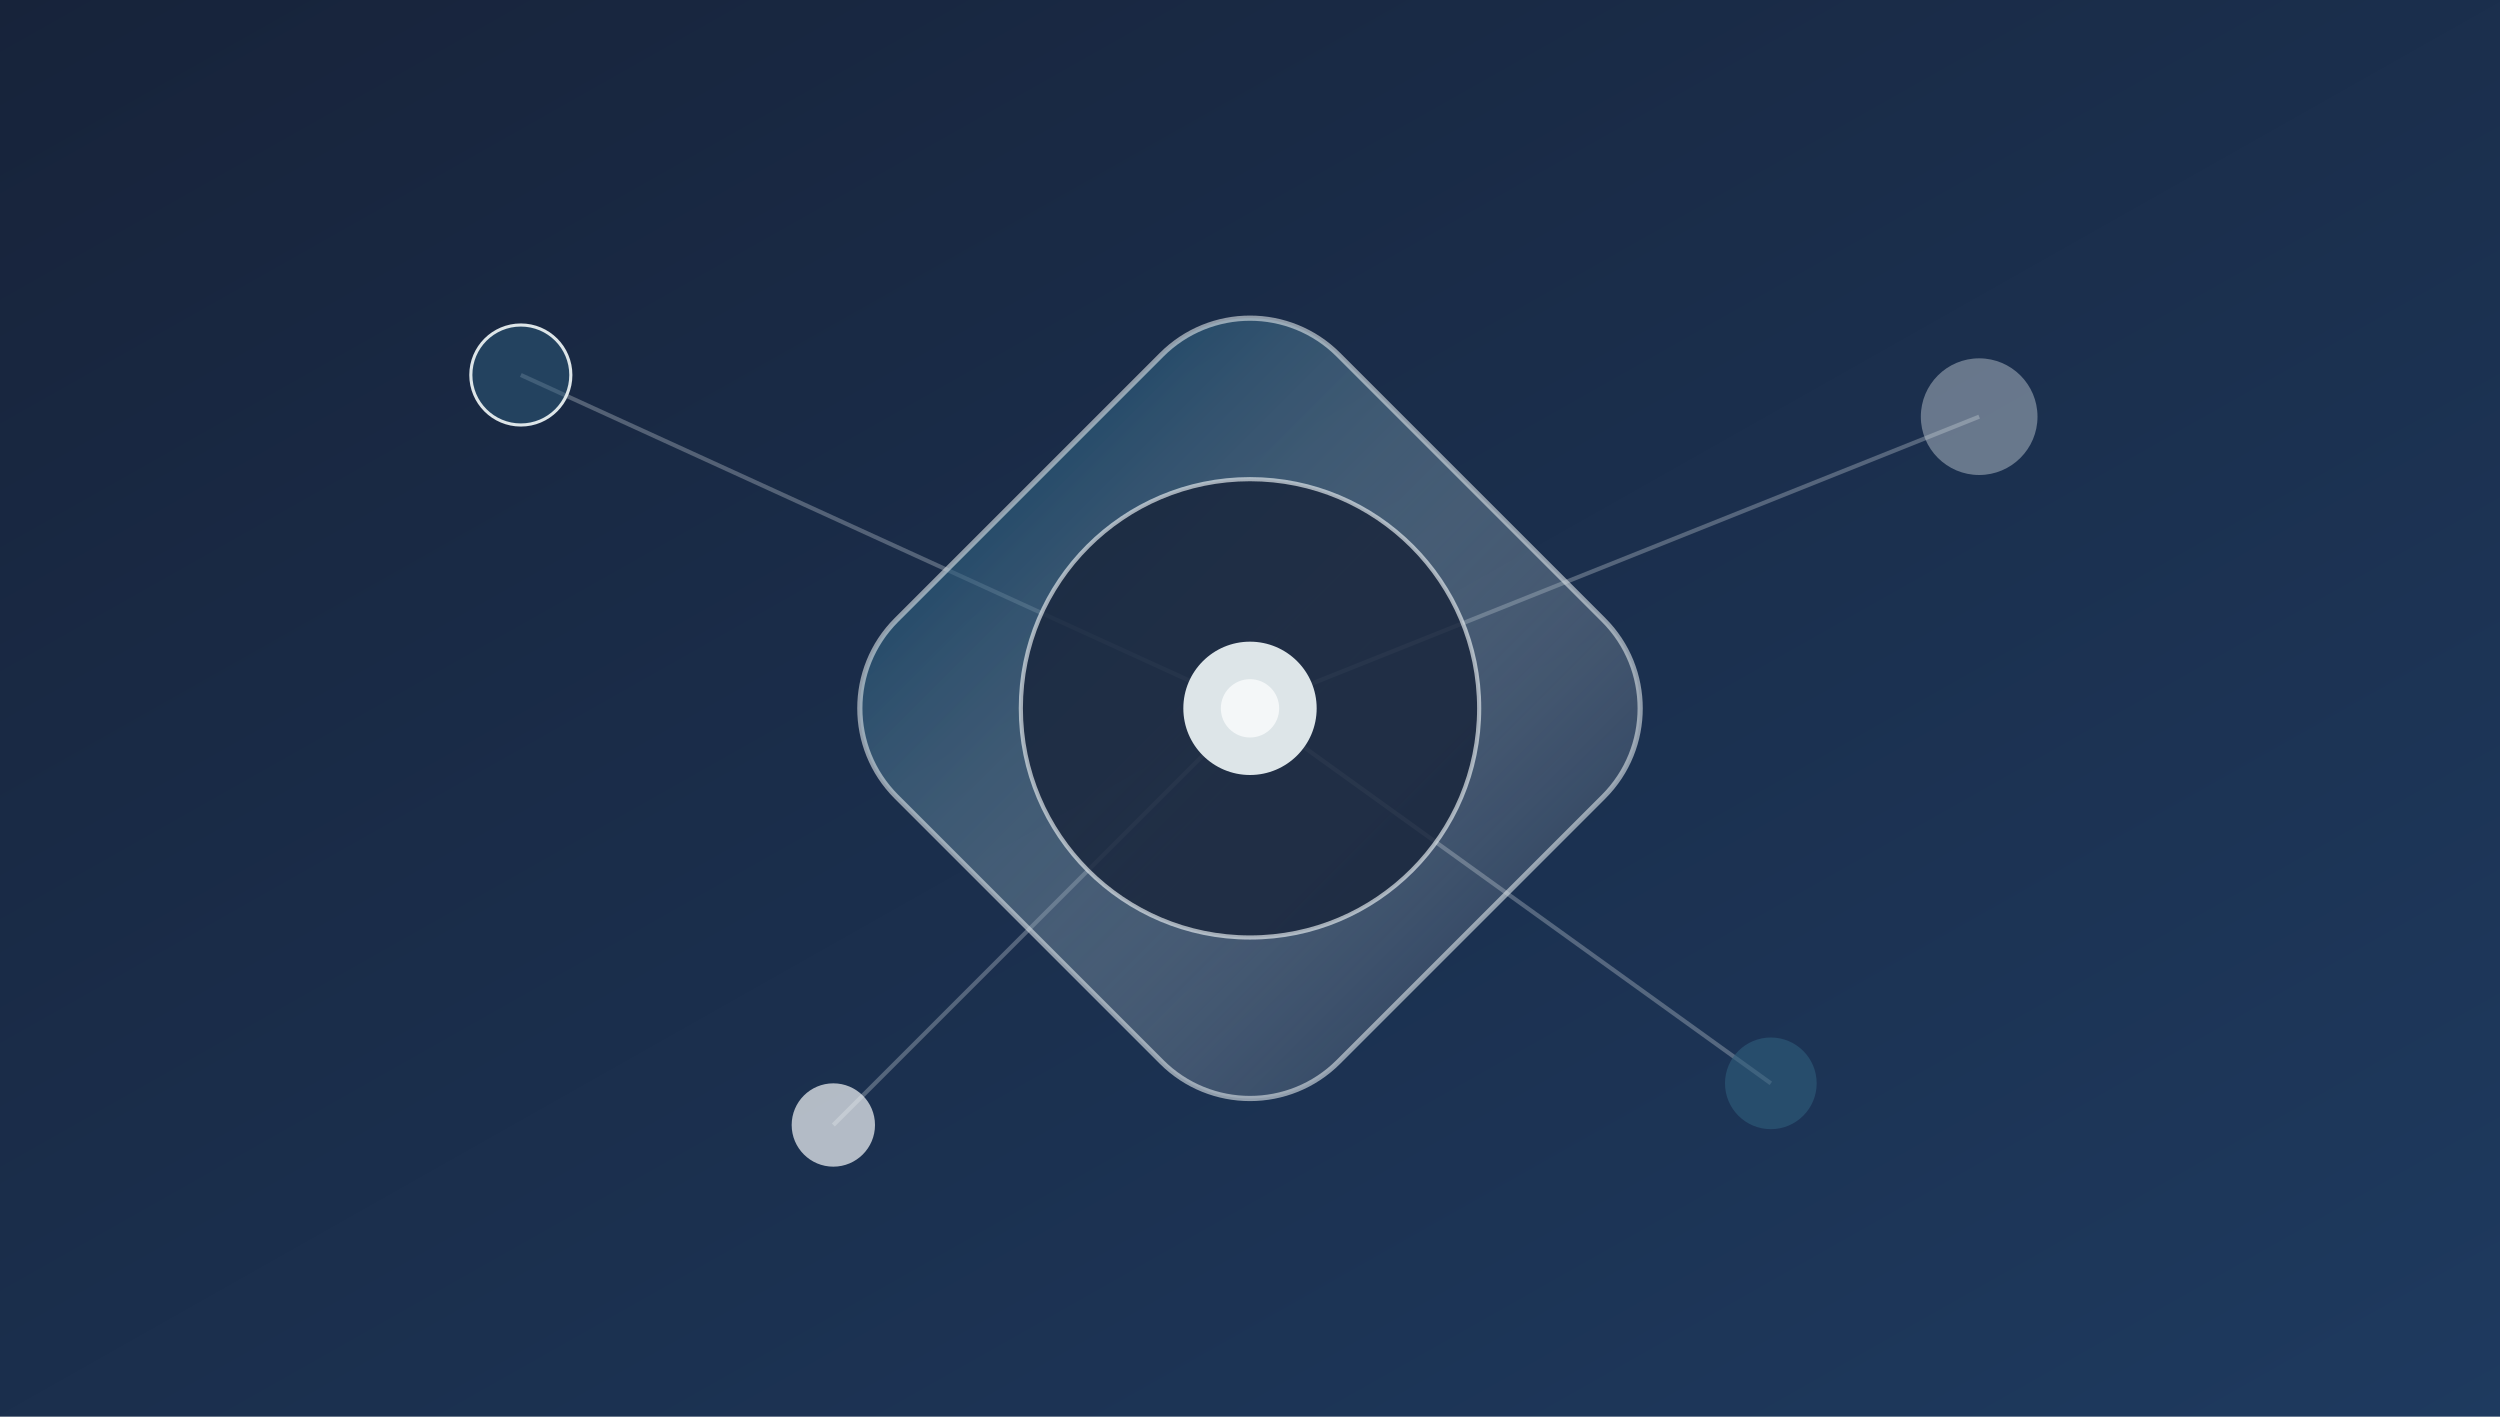
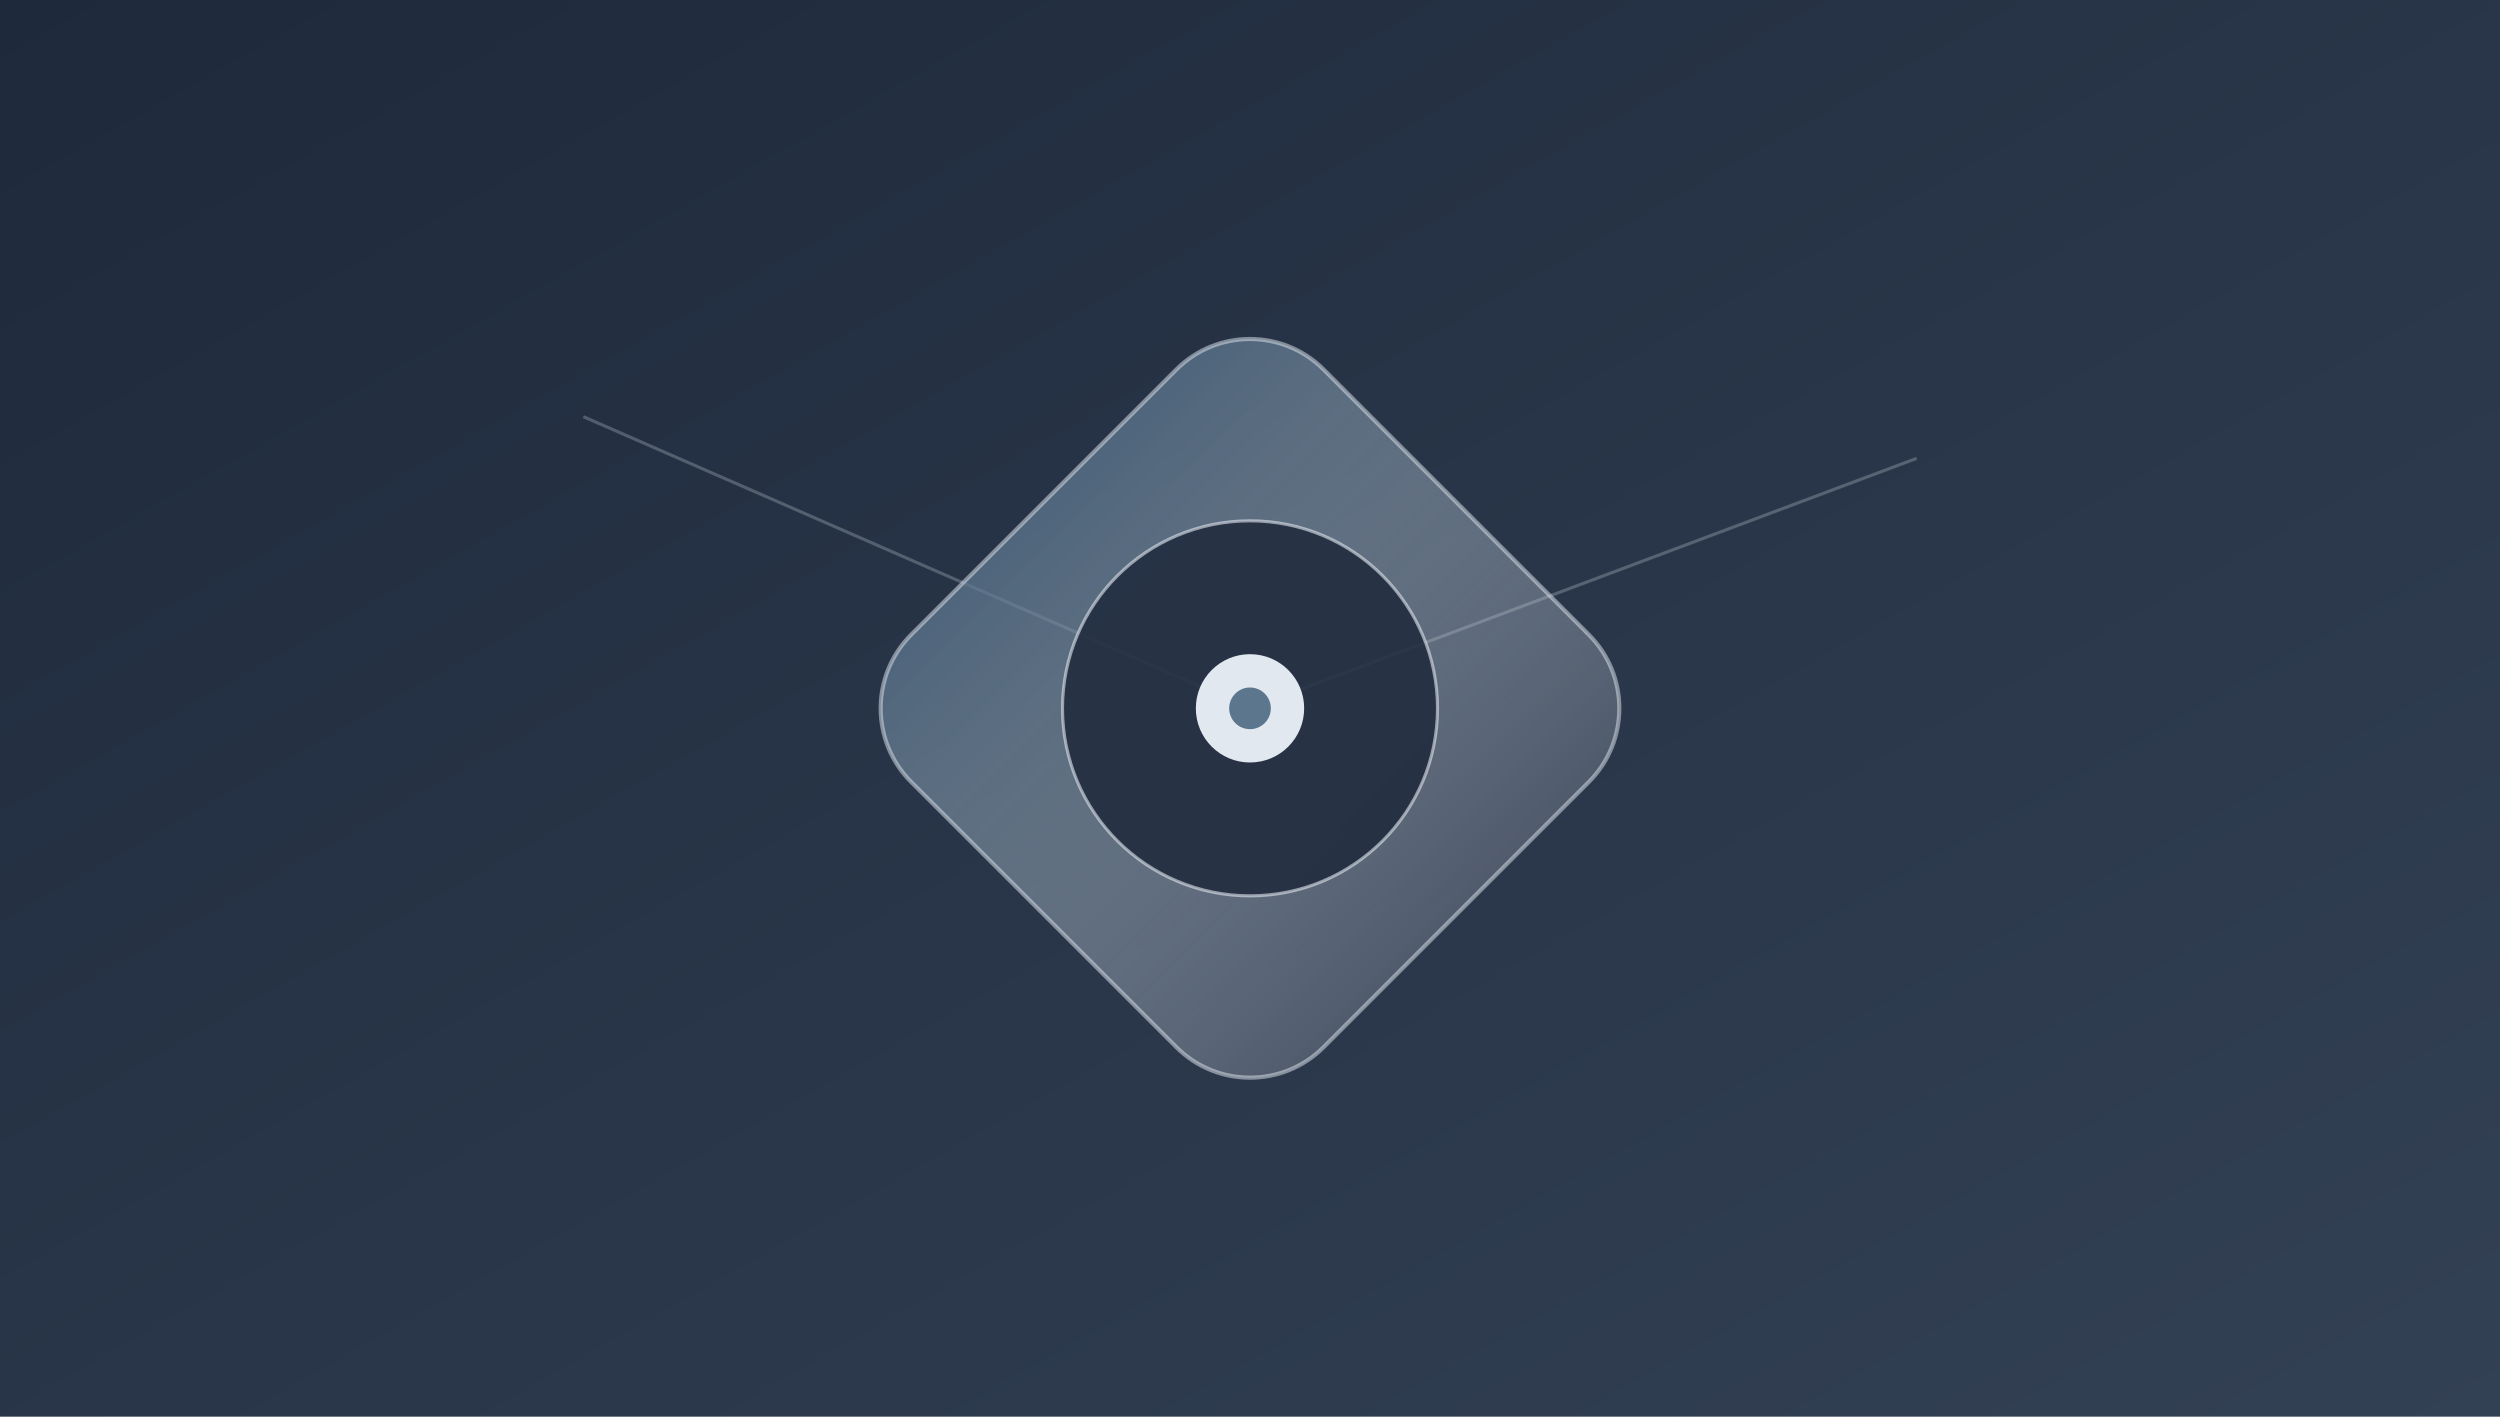
<svg xmlns="http://www.w3.org/2000/svg" viewBox="0 0 1200 680" preserveAspectRatio="xMidYMid slice" width="100%" height="100%">
  <defs>
-     <linearGradient id="g_bg" x1="0%" y1="0%" x2="100%" y2="100%">
-       <stop offset="0%" stop-color="#17233A" />
-       <stop offset="100%" stop-color="#1E3A5F" />
+     <linearGradient id="gbg" x1="0%" y1="0%" x2="100%" y2="100%">
+       <stop offset="0%" stop-color="#1e293b" />
+       <stop offset="100%" stop-color="#334155" />
    </linearGradient>
-     <linearGradient id="g_main" x1="0%" y1="0%" x2="100%" y2="0%">
-       <stop offset="0%" stop-color="#2F5D7C" stop-opacity="0.65" />
-       <stop offset="100%" stop-color="#DDE5E8" stop-opacity="0.15" />
+     <linearGradient id="gm" x1="0%" y1="0%" x2="100%" y2="0%">
+       <stop offset="0%" stop-color="#5c768d" stop-opacity="0.75" />
+       <stop offset="100%" stop-color="#e2e8f0" stop-opacity="0.2" />
    </linearGradient>
-     <linearGradient id="g_soft" x1="0%" y1="100%" x2="100%" y2="0%">
-       <stop offset="0%" stop-color="#DDE5E8" stop-opacity="0.4" />
-       <stop offset="100%" stop-color="#2F5D7C" stop-opacity="0.05" />
+     <linearGradient id="gs" x1="0%" y1="100%" x2="100%" y2="0%">
+       <stop offset="0%" stop-color="#e2e8f0" stop-opacity="0.35" />
+       <stop offset="100%" stop-color="#5c768d" stop-opacity="0.05" />
    </linearGradient>
  </defs>
-   <rect width="1200" height="680" fill="url(#g_bg)" />
-   <line x1="250" y1="180" x2="600" y2="340" stroke="#DDE5E8" stroke-width="2" stroke-opacity="0.3" />
-   <line x1="950" y1="200" x2="600" y2="340" stroke="#DDE5E8" stroke-width="2" stroke-opacity="0.3" />
-   <line x1="400" y1="540" x2="600" y2="340" stroke="#DDE5E8" stroke-width="2" stroke-opacity="0.3" />
-   <line x1="850" y1="520" x2="600" y2="340" stroke="#DDE5E8" stroke-width="2" stroke-opacity="0.3" />
-   <rect x="450" y="190" width="300" height="300" rx="60" transform="rotate(45 600 340)" fill="url(#g_main)" stroke="#DDE5E8" stroke-width="2.5" stroke-opacity="0.6" />
-   <circle cx="600" cy="340" r="110" fill="#17233A" fill-opacity="0.8" stroke="#DDE5E8" stroke-width="2" stroke-opacity="0.7" />
-   <circle cx="600" cy="340" r="32" fill="#DDE5E8" />
-   <circle cx="600" cy="340" r="14" fill="#F4F7F8" />
-   <circle cx="250" cy="180" r="24" fill="#2F5D7C" fill-opacity="0.5" stroke="#DDE5E8" stroke-width="1.5" />
-   <circle cx="950" cy="200" r="28" fill="#DDE5E8" fill-opacity="0.4" />
-   <circle cx="400" cy="540" r="20" fill="#F4F7F8" fill-opacity="0.7" />
-   <circle cx="850" cy="520" r="22" fill="#2F5D7C" fill-opacity="0.6" />
+   <rect width="1200" height="680" fill="url(#gbg)" />
+   <line x1="280" y1="200" x2="600" y2="340" stroke="#e2e8f0" stroke-width="1.5" stroke-opacity="0.25" />
+   <line x1="920" y1="220" x2="600" y2="340" stroke="#e2e8f0" stroke-width="1.5" stroke-opacity="0.25" />
+   <rect x="460" y="200" width="280" height="280" rx="50" transform="rotate(45 600 340)" fill="url(#gm)" stroke="#e2e8f0" stroke-width="2" stroke-opacity="0.5" />
+   <circle cx="600" cy="340" r="90" fill="#1e293b" fill-opacity="0.85" stroke="#e2e8f0" stroke-width="1.5" stroke-opacity="0.6" />
+   <circle cx="600" cy="340" r="26" fill="#e2e8f0" />
+   <circle cx="600" cy="340" r="10" fill="#5c768d" />
</svg>
